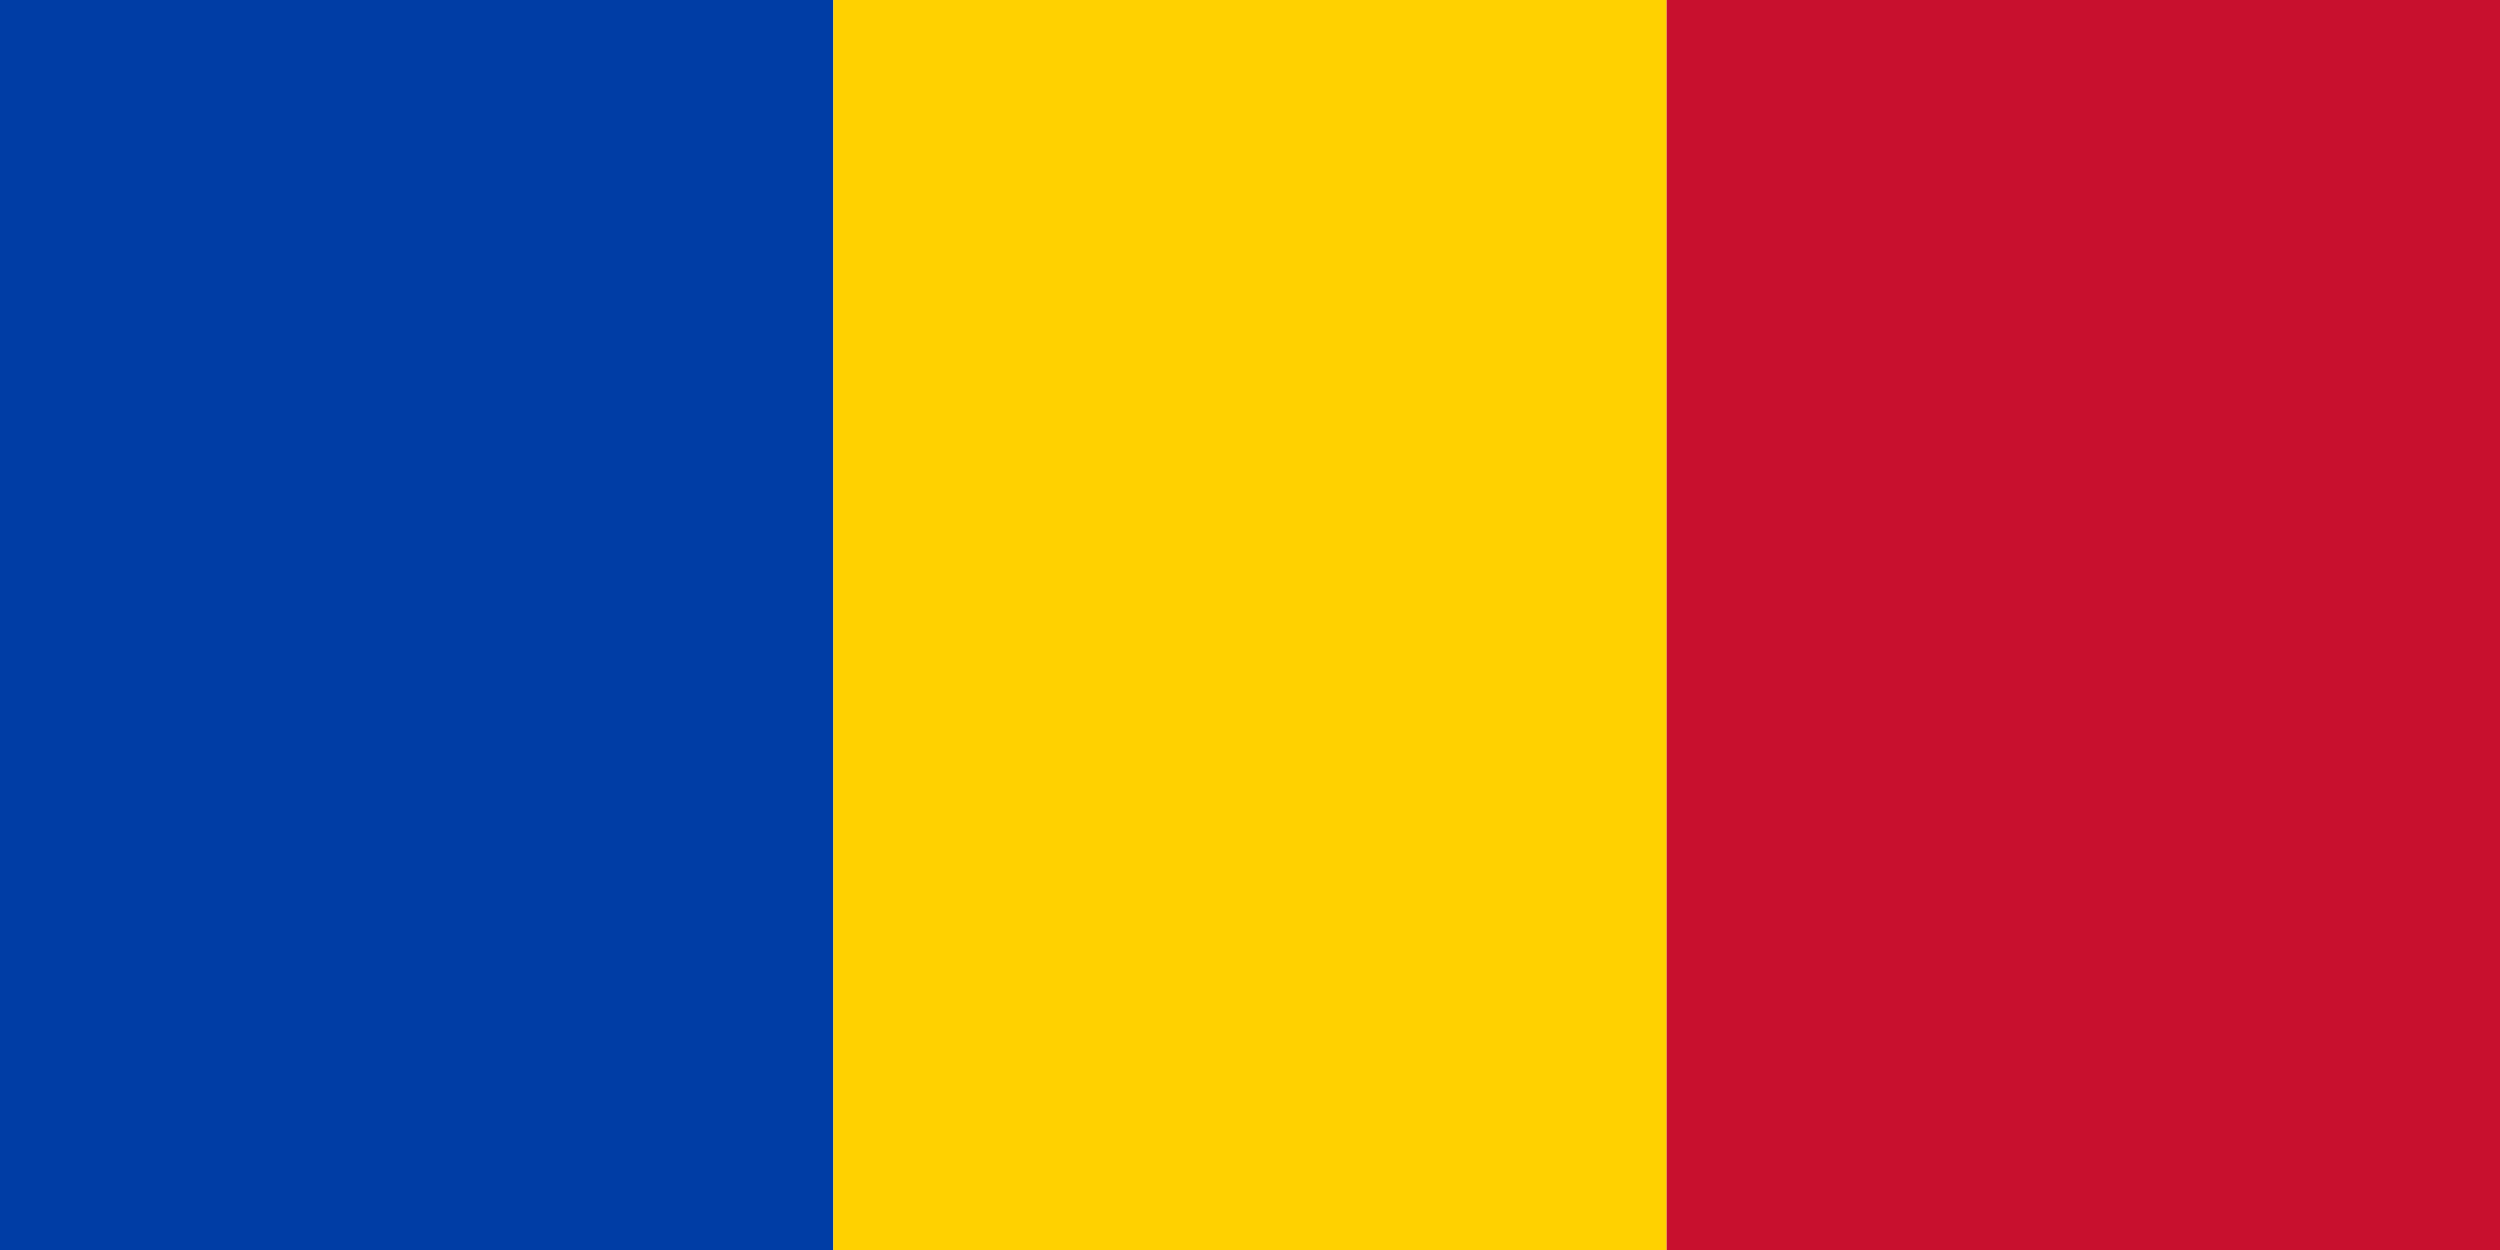
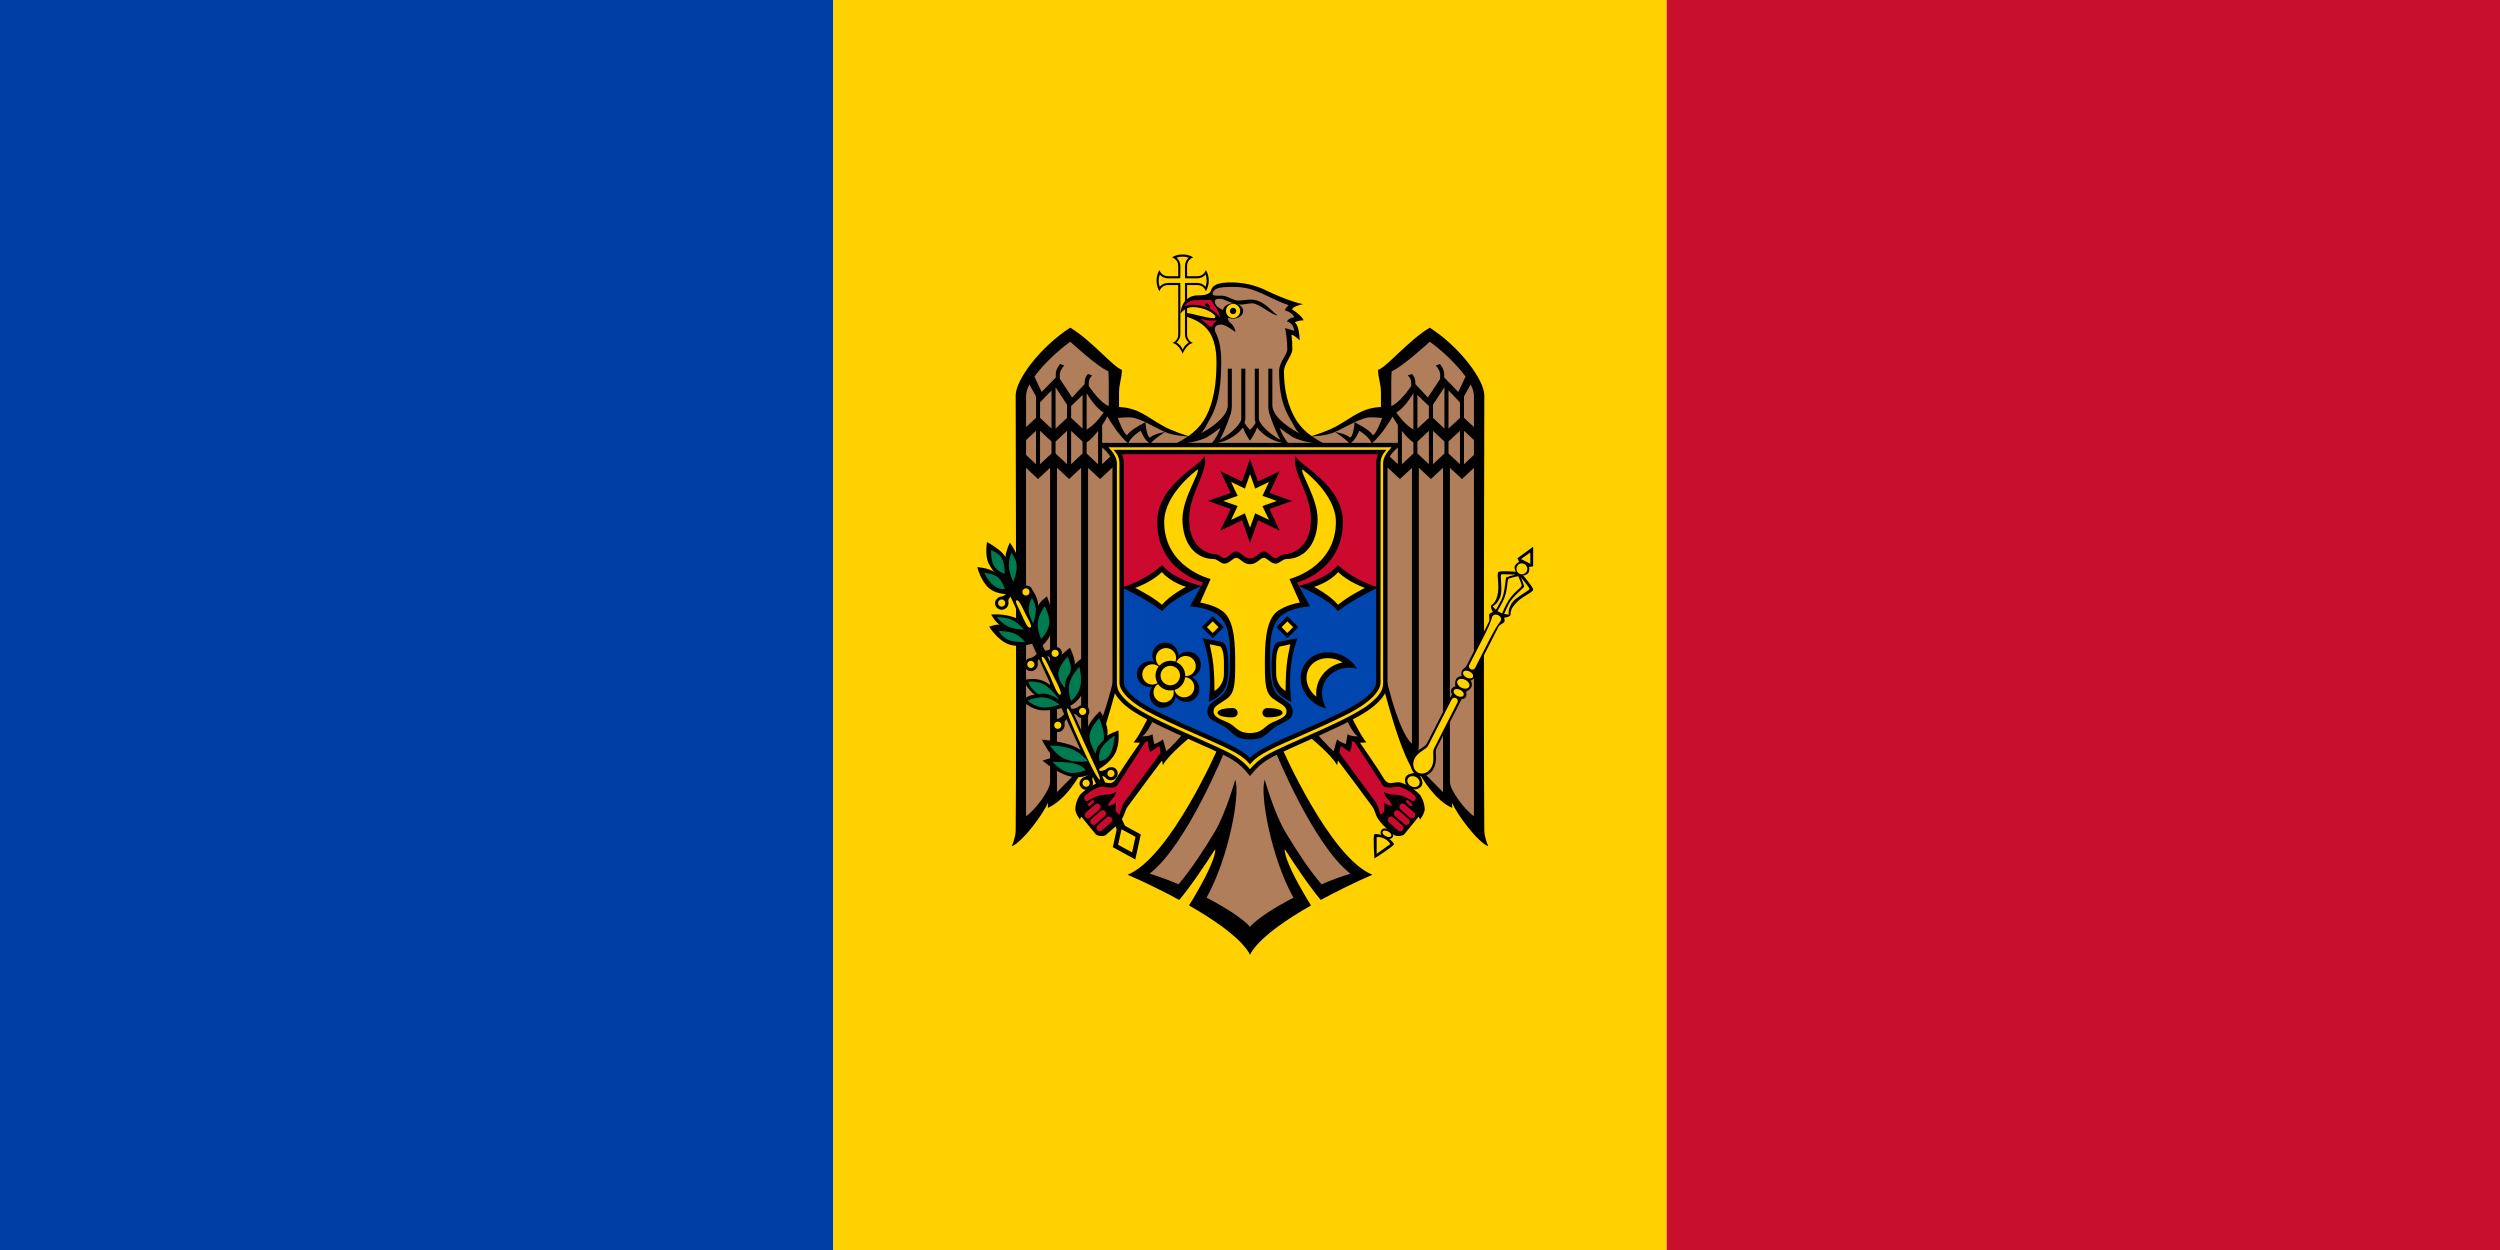
- <svg xmlns="http://www.w3.org/2000/svg" viewBox="0 0 3.0 1.5" width="300.0" height="150.0">
-   <rect x="0.0" y="0.0" width="1.0" height="1.5" stroke="none" fill="#003DA5" />
-   <rect x="1.0" y="0.0" width="1.0" height="1.5" stroke="none" fill="#FFD100" />
-   <rect x="2.0" y="0.0" width="1.0" height="1.5" stroke="none" fill="#C8102E" />
+ <svg xmlns="http://www.w3.org/2000/svg" xmlns:xlink="http://www.w3.org/1999/xlink" viewBox="0 0 1800 900" width="300px" height="150px">
+   <rect x="0" y="0" width="600" height="900" fill="#003DA5" />
+   <rect x="600" y="0" width="600" height="900" fill="#FFD100" />
+   <rect x="1200" y="0" width="600" height="900" fill="#C8102E" />
+   <g>
+     <g>
+       <path d="M851.49,183.24c-2.717-0.123-5.404,0.612-7.68,2.1    c2.695,0.796,4.534,3.283,4.506,6.092v7.423h-7.422    c-2.793,0.029-5.273-1.784-6.093-4.454c-2.799,4.737-2.799,10.621,0,15.358    c0.796-2.695,3.283-4.535,6.093-4.506h7.422v35.681    c0.022,2.687-1.664,5.093-4.198,5.989c3.541,0.482,6.588,5.234,7.423,7.833    c0.837-2.593,3.884-7.351,7.424-7.833c-2.558-0.873-4.271-3.286-4.251-5.989    v-35.683h7.424c2.794-0.029,5.274,1.784,6.093,4.456    c2.797-4.738,2.797-10.621,0-15.359c-0.796,2.694-3.284,4.533-6.093,4.504    h-7.424v-7.422c-0.03-2.794,1.784-5.274,4.455-6.093    c-2.277-1.487-4.963-2.221-7.679-2.098V183.24z" />
+       <path fill="#FFD200" d="M851.49,184.78c-1.496,0.006-2.981,0.248-4.402,0.716    c1.743,1.482,2.753,3.651,2.765,5.939v7.423    c-0.007,0.104-0.024,0.207-0.052,0.308v1.177h-1.178    c-0.1,0.027-0.203,0.045-0.307,0.052h-7.424    c-2.261-0.015-4.406-1.004-5.886-2.713c-0.495,1.416-0.754,2.903-0.768,4.403    c0.006,1.496,0.248,2.981,0.716,4.402c1.482-1.742,3.651-2.752,5.938-2.763    h8.959c-0.01,0.154-0.052,0.303-0.052,0.459v0.768    c0.028,0.1,0.045,0.203,0.052,0.307v35.681    c-0.074,2.172-1.082,4.206-2.765,5.58c1.105,0.689,2.091,1.554,2.918,2.561    c0.603,0.831,1.117,1.723,1.536,2.661c0.419-0.937,0.934-1.829,1.536-2.661    c0.816-0.983,1.784-1.83,2.867-2.509c-1.692-1.389-2.701-3.443-2.765-5.631    v-37.168h1.229c0.1-0.027,0.203-0.044,0.307-0.05h7.423    c2.261,0.015,4.405,1.004,5.886,2.712c0.495-1.416,0.755-2.903,0.769-4.402    c-0.007-1.496-0.249-2.981-0.717-4.402c-1.482,1.742-3.651,2.752-5.938,2.763    h-7.423c-0.104-0.007-0.207-0.024-0.307-0.052h-1.178v-1.177    c-0.028-0.101-0.045-0.204-0.052-0.308v-7.422    c0.016-2.261,1.004-4.406,2.713-5.887c-1.416-0.494-2.903-0.753-4.402-0.768" />
+       <path d="M944.409,313.987c-4.337-2.942-8.044-6.719-10.904-11.11    c-6.372-10.223-9.061-22.773-9.061-35.527c0-5.391,6.04-11.46,6.04-15.82    c0.04-3.525-0.165-7.048-0.614-10.544c2.143,0.292,5.887,4.095,5.887,4.095    s-0.129-10.938-3.585-12.849c0,0,1.398-1.438,6.451-1.587    c-1.42-3.596-8.446-7.986-8.446-7.986c0.452-0.704,1.09-1.271,1.842-1.638    c1.943-0.953,4.011-1.625,6.142-1.997c-2.336-0.506-4.643-1.139-6.91-1.895    c-6.54-2.186-12.935-4.784-19.146-7.78c-7.942-3.983-16.712-6.035-25.596-5.99    c-3.575,0.001-8.84,0.098-11.927,2.152c-2.825,1.875-2.595,4.314-3.584,5.17    c-2.33,2.016-6.321,1.945-8.243,1.945c-12.44,0-12.901,13.311-12.901,13.311    s3.181-4.813,8.805-4.813c9.351,0,16.433,5.094,16.433,7.013    c0,0.777-0.964,0.921-1.023,0.921c-6.108,0-15.326-3.516-20.223-3.686v2.406    c10.931,3.803,22.013,9.187,22.013,32.917c0,14.943-1.789,30.19-9.265,42.183    c-2.882,4.391-6.605,8.167-10.955,11.11l44.385,8L944.409,313.987z" />
+       <g id="HaskellSvgIcons-mdCoA-eagle">
+         <path d="M900.022,303.988l-44.383,10c-2.019-0.61-11.513-3.56-18.174-7.269     c-11.726-6.532-17.806-13.031-31.74-13.669v-10.598     c0-5.662,2.049-10.763,2.049-16.177c-5.874-1.575-22.178-21.51-37.218-30.358     c-22.13,14.334-39.265,37.865-39.265,48.686c0,0,0.665,232.51,0,313.51     c0,4.668-2.815,11.263-2.815,11.263c8.079-3.418,22.888-23.68,26.006-31.382     v3.687c12.201-5.564,21.135-20.184,25.136-27.747     c0.071,1.093,0.257,3.838,0.257,3.838c10.9-9.555,24.776-66.038,24.776-66.038     l23.124,22.725c0,0-8.363,16.976-11.621,20.016     c1.546,0.178,3.102,0.264,4.658,0.256c-1.522,2.188-13.147,18.925-16.791,25.238     c-3.41,5.906-5.816,3.277-11.058,3.277c-4.347,0-14.2,6.925-15.818,9.727     c-1.75,2.866-2.77,6.119-2.968,9.471c0,3.24,3.43,7.679,3.43,7.679     c0.126-0.785,0.482-1.516,1.023-2.099c0,0,9.013,11.228,10.341,12.695     c1.034,1.143,5.645,1.886,7.27,0.411c4.066-3.697,8.002-6.282,11.621-11.621     c1.863-2.751,2.005-5.904,4.146-8.858c7.162-9.88,21.415-28.799,24.675-33.121     c0.218,1.203,0.405,2.205,0.612,3.43c3.694-7.457,21.451-21.706,21.451-21.706     l18.578,8.55c0,0-34.687,79.735-65.476,91.995c0,0,13.395,5.691,29.845,14.232     c2.4,1.246,4.871,2.584,7.372,3.943c2.071-2.494,4.251-5.265,6.399-8.141     c9.836-13.16,19.455-28.412,19.455-28.412     c0.67,3.961-4.524,16.194-13.31,31.281c-1.728,2.964-3.53,6.064-5.529,9.213     c2.229,1.273,4.441,2.559,6.655,3.892c16.295,9.805,31.598,21.077,37.267,31.432     l4-10.009l-4-10.009V317.265l2-5L900.022,303.988z" />
+         <g fill="#B07E5B">
+           <path d="M900.002,667.221c-5.749-6.236-17.769-13.855-31.278-20.886      c16.334-29.316,24.428-75.655,20.63-84.88c0,0-6.705,24.033-14.898,37.729      c-7.586,12.684-16.925,26.95-25.954,37.526      c-6.785-2.932-13.724-5.495-20.785-7.68      c27.058-20.843,54.726-89.742,54.726-89.742l-28.612-13.26      c0,0-10.704,12.479-14.18,14.796c0,0-1.485-6.206-2.355-8.396      c0,0-4.101,3.102-6.346,3.176c0,0-0.671-4.212-1.178-6.964      c-2.825,1.883-7.525,1.485-7.525,1.485c4.127-1.954,9.01-13.925,9.01-13.925      l-27.322-36.343c0,0-9.597,46.116-20.528,55.596V336.873l8.652,8.036      l13.105-12.235v-9.317l-11.621,10.852v-28.105      c1.751-2.649,2.912-4.626,3.788-6.194c1.881,3.279,7.96,13.329,15.101,19.505      c1.175-4.778,8.908-9.318,8.908-9.318s2.771,7.508,7.012,9.368      c1.492-2.628,10.394-8.446,10.394-8.446s-7.616,1.157-10.7,4.045      c-2.649-0.593-3.328-11.058-3.328-11.058s-11.207,5.459-13.156,9.368      c-2.137-0.578-5.464-8.988-6.759-12.44c2.771-0.309,5.557-0.462,8.345-0.46      c3.196,0,7.285,1.514,11.569,3.532c4.707,2.216,9.631,5.022,14.028,7.014      c5.632,2.55,14.153,3.068,16.637,3.174c-2.982,2.071-6.113,3.919-9.367,5.529      c0,0,13.411-0.124,22.832-4.813c3.425-2.066,6.708-4.358,9.829-6.86      c-1.435,4.183-3.621,8.069-6.452,11.467c13.836-1.171,20.726-9.072,22.679-11.723      c1.244,3.385,2.968,6.575,5.119,9.47h5v340L900.002,667.221z" />
+           <path d="M798.047,267.298l0.255,6.348v18.687      c-5.019-1.727-11.326-9.973-14.384-14.334v-2.56      c0.067-1.975,0.958-3.831,2.457-5.119l-3.02-1.074      c-1.484,1.568-2.341,3.626-2.406,5.784v1.485l-9.009,9.676l-8.856-13.413      v-3.276c0-2.208,1.698-4.67,3.123-6.348l-2.97-1.075      c-1.499,1.942-3.072,4.559-3.072,7.013v2.661      c-2.083,2.156-10.187,10.496-10.187,10.496s-4.066-8.737-5.17-11.109      c6.205-8.595,16.266-18.219,25.749-25.124c0,0,20.564,18.881,27.49,21.282H798.047z" />
+           <path d="M745.927,285.421v15.411l-7.167,6.654v-22.883      c0.205-2.733,1.046-5.381,2.456-7.731L745.927,285.421z" />
+           <path d="M768.247,291.359v9.522l-8.241,7.731v-29.794L768.247,291.359z" />
+           <path d="M757.086,308.561l-8.243-7.679v-11.159l8.243-8.652V308.561z" />
+           <path d="M794.713,296.991c-1.914,2.705-6.927,9.321-12.337,12.236      v-26.16C783.617,285.131,789.31,294.341,794.713,296.991z" />
+           <path d="M779.456,284.397v24.163l-8.243-7.679v-8.549L779.456,284.397z" />
+           <path d="M745.926,310.147v24.113l-7.167-6.707v-10.7L745.926,310.147z" />
+           <path d="M757.08,317.878v8.651l-8.244,7.678v-24.009L757.08,317.878z" />
+           <path d="M768.238,310.2v24.01l-8.241-7.731v-8.549L768.238,310.2z" />
+           <path d="M779.451,317.93v8.549l-8.243,7.73v-24.009L779.451,317.93z" />
+           <path d="M790.61,334.26l-8.244-7.731v-8.036      c2.843-1.735,5.702-4.924,8.243-8.293L790.61,334.26z" />
+           <path d="M769.725,344.908l8.703-8.089v198.63      c0,0,0.607,9.856,1.024,16.279c-3.87,3.912-18.429,18.634-18.429,18.634V336.766      L769.725,344.908z" />
+           <path d="M756.053,562.94c0,6.385-11.659,21.273-17.303,24.675V336.875      l8.6,8.036l8.703-8.09V562.94z" />
+         </g>
+         <g fill="#CC092F">
+           <path d="M828.335,541.388l6.348-4.352c0,0,0.423,2.1,0.972,4.967      c-2.718,3.716-18.331,25.024-26.057,35.425      c-1.921,2.584-3.534,9.163-3.534,9.163S803.25,585.26,803.25,582.855      c0-2.362,0.308-5.171,0.308-5.171c-1.511,1.539-3.578,2.406-5.735,2.406      c0-2.903,5.614-6.052,5.836-10.186c-4.281,3.174-7.999,1.545-12.951,3.072      c-5.393,1.661-6.895,3.927-8.549,3.84c-0.974-0.053-1.856-1.733-1.484-2.765      c0.644-1.787,7.314-6.733,11.977-7.627c1.117-0.214,9.903,1.912,11.673-0.819      c7.292-11.252,19.13-29.518,20.272-31.278      c0.699-0.132,1.373-0.374,1.995-0.719c0,0-0.068,5.751,1.742,7.78      L828.335,541.388z" />
+           <path d="M787.52,576.452c0.351,0.383,0.327,0.977-0.053,1.33      l-2.866,2.508c-0.411,0.321-1.003,0.252-1.33-0.154      c-0.352-0.382-0.329-0.977,0.052-1.331l2.866-2.508      c0.183-0.16,0.425-0.234,0.666-0.204c0.258,0.034,0.495,0.162,0.666,0.359      L787.52,576.452z" />
+           <path d="M791.871,579.472c0.849,0.895,0.811,2.308-0.083,3.157      l-0.02,0.018l-6.962,6.091c-1.057,0.785-2.55,0.564-3.334-0.493      c-0.699-0.942-0.609-2.252,0.211-3.089l6.962-6.041      c0.347-0.293,0.776-0.472,1.229-0.513      C790.64,578.56,791.38,578.883,791.871,579.472z" />
+           <path d="M795.861,584.182c0.848,0.893,0.812,2.305-0.081,3.154      l-0.022,0.02l-7.012,6.092c-0.971,0.778-2.389,0.622-3.168-0.349l-0.007-0.009      c-0.857-0.921-0.81-2.36,0.104-3.224l6.961-6.041      c0.328-0.292,0.741-0.471,1.178-0.513c0.78-0.044,1.537,0.277,2.047,0.87      H795.861z" />
+           <path d="M798.264,587.919c0.759-0.064,1.501,0.241,1.997,0.819      c0.856,0.921,0.811,2.36-0.102,3.225l-6.963,6.042      c-1.059,0.768-2.541,0.532-3.309-0.528c-0.665-0.917-0.587-2.177,0.186-3.006      l7.014-6.091c0.331-0.278,0.745-0.44,1.177-0.461V587.919z" />
+         </g>
+       </g>
+       <use xlink:href="#HaskellSvgIcons-mdCoA-eagle" transform="matrix(-1,0,0,1,1800,0)" />
+       <path fill="#B07E5B" d="M889.734,206.637c11.458,0,19.517,5.224,30.359,10.033    c2.841,1.26,5.45,2.281,7.779,3.071c-1.264,0.967-2.267,2.235-2.918,3.687    c0,0,4.859,0.9,7.064,4.967c0,0-4.62,0.524-5.375,3.224    c2.588,0.195,5.159,3.457,5.171,6.605l-6.553-2.049    c1.008,5.058,1.54,10.2,1.587,15.358c0,4.086-5.886,8.894-5.886,15.819    c0,21.734,5.475,30.088,9.369,36.807c1.523,2.629,2.761,5.654,5.324,7.935    c-11.218-5.973-19.556-13.439-19.556-20.374v-26.262h-2.918v26.262    c0,5.029,1.228,7.372,1.228,7.372c1.761,5.564,5.321,14.152,7.526,17.61    c-10.321-5.578-15.564-12.563-15.564-15.153v-36.092h-2.918v36.603l0.563,2.508    c-1.251,1.88-2.877,4.106-3.993,4.863c-1.113-0.756-2.69-2.986-3.943-4.863    l0.564-2.508v-36.603h-2.918v36.092c0,2.589-5.243,9.575-15.563,15.153    c2.205-3.459,5.764-12.046,7.524-17.61c0,0,1.229-2.342,1.229-7.372v-26.262    h-2.918v26.262c0,6.927-8.307,14.405-19.505,20.374    c2.537-2.283,3.757-5.321,5.272-7.935c4.258-7.348,9.522-16.683,9.522-43.258    c0-9.974-1.475-16.755-4.044-21.501c-0.781-1.566-1.833-5.734,4.146-5.734    c3.097,0,10.188,5.478,10.188,5.478c-0.283-2.729-1.694-5.216-3.891-6.86    c-0.907-0.714-1.48-1.77-1.586-2.919c0.411-1.539,1.401-2.859,2.763-3.686    c0.833-0.378-12.183-2.646-12.183-8.549c0-1.229,0.773-2.048,3.479-2.048    c3.545,0,9.312,4.249,14.438,4.249c3.789,0,5.283-0.922,9.163-0.922    c4.742,0,14.635,8.979,18.019,8.651c-3.783-2.375-9.894-11.365-19.145-11.365    c-3.211,0-6.117,0.717-9.114,0.717c-3.841,0-7.623-3.533-11.774-3.533    c-2.782,0-5.889,0.155-6.349-0.564c-0.805-1.255-0.08-1.983,0.666-3.02    c1.409-1.957,5.366-2.525,9.267-2.661c1.17-0.041,2.338-0.061,3.432-0.051    c1.091,0.012,2.099,0.053,2.971,0.053L889.734,206.637z" />
+       <path fill="#CC092F" d="M852.53,220.69c1.822-2.942,5.075-4.688,8.534-4.581    c2.556,0,10.992-0.177,10.992-0.177c1.124,2.921,6.249,7.802,6.249,12.878    c0,0-5.202-9.377-19.723-9.377c-2.086-0.032-4.153,0.397-6.054,1.256    L852.53,220.69z" />
+       <path fill="#CC092F" d="M876.14,230.6c0,0-3.093,3.258-3.765,4.997    c-3.061-1.16-8.399-6.661-8.399-6.661s4.525,2.642,12.163,1.664H876.14z" />
+       <path d="M871.24,221.97c0,0-3.568-1.144-3.568-2.342    c0-1.526,1.733-1.526,2.769-0.337c0.493,0.809,0.768,1.733,0.798,2.68    L871.24,221.97z" />
+       <ellipse cx="887.8" cy="223.9" rx="  7.3" ry="  5.5" />
+       <circle fill="#FFD200" cx="887.8" cy="223.9" r="  5.1" />
+       <circle cx="887.8" cy="223.9" r="  2.3" />
+     </g>
+     <g>
+       <polygon points="805.152,591.952 821.354,600.791 817.423,618.819 801.222,609.98" />
+       <path d="M729.677,418.73l-5.836,2.663l65.936,144.42h7.014L729.677,418.73z      M807.439,589.05l-4.76,4.915l2.969,6.553l5.784-2.662L807.439,589.05z" />
+       <path d="M750.167,532.6c0,0,5.554,11.472,9.775,13.045     c-2.183-0.595-9.271,2.006-9.271,2.006s12.499,11.165,23.1,11.898     c8.99,0.619,13.355-3.868,13.355-3.868l-1.801-9.524     c-3.899-4.359-8.811-7.693-14.302-9.707c-8.894-3.098-20.857-3.848-20.857-3.848     L750.167,532.6z" />
+       <path d="M792.037,512.05c0,0-7.669,6.565-9.768,14.169     c-2.1,7.605,1.368,16.247,1.368,16.247l6.444,12.021     c0,0,8.931-4.753,12.73-11.86c3.799-7.108,2.406-16.698,2.406-16.698     s-7.075,2.634-7.975,3.8c1.493-7.884-5.206-17.679-5.206-17.679H792.037z" />
+       <path d="M767.387,508.98c0,0-8.722,2.948-17.192,2.438     c-8.068-0.487-14.777-7.262-14.777-7.262s6.688-4.526,9.989-3.923     c-3.631-1.327-8.896-10.423-8.896-10.423s7.482-2.261,14.116,0.24     c6.634,2.503,12.419,9.77,12.419,9.77l4.342,9.16L767.387,508.98z" />
+       <path d="M770.387,466.38c0,0,4.362,9.032,3.328,12.171     c1.353-2.09,6.474-5.345,6.474-5.345s3.096,14.624,0.135,23.656     c-2.96,9.031-11.974,12.47-11.974,12.47l-9.943-19.337     c0,0-1.48-7.164,1.62-12.837c3.101-5.673,10.36-10.779,10.36-10.779V466.38z" />
+       <path d="M713.637,442.47c0,0,9.427-0.99,18.051,2.583     c7.21,2.993,9.42,8.433,9.42,8.433l3.551,9.52c0,0-10.261,3.848-18.368,0.906     c-8.108-2.945-14.065-12.68-14.065-12.68s5.666-2.149,7.823-1.343     c-3.142-1.39-6.41-7.419-6.41-7.419v0.001L713.637,442.47z" />
+       <path d="M743.287,424.8c0,0,4.137,5.313,4.261,11.424     c1.103-3.249,6.268-6.84,6.268-6.84s5.312,12.855,4.146,21.982     c-1.166,9.128-8.809,14.527-8.809,14.527l-9.531-18.092     c0,0-3.106-7.415-2.191-13.167c0.916-5.75,5.856-9.836,5.856-9.836V424.8z" />
+       <path d="M710.637,390.2c0,0-1.709,9.854,1.199,15.53     c2.598,5.065,4.252,6.176,4.252,6.176c-4.954-3.269-12.444-3.551-12.444-3.551     s2.666,10.721,9.037,15.612s16.195,3.748,16.195,3.748s6.46-8.6,6.01-17.865     c-0.449-9.265-7.808-19.197-7.808-19.197s-2.902,6.02-3.158,10.514     c-1.878-4.633-13.285-10.966-13.285-10.966L710.637,390.2z" />
+       <path d="M787.637,555.27l0.265,3.537c5.875,0.055,6.75-0.53,8.256,1.322     c1.453,1.632,3.8,2.125,5.787,1.215c2.407-1.114,3.468-3.958,2.38-6.376     c-1.095-2.399-3.326-2.92-5.475-2.496c-1.319,0.26-2.187,1.313-3.306,1.891     c-2.128,1.102-7.909,0.908-7.909,0.908L787.637,555.27z" />
+       <path d="M787.127,552.57l2.859,2.095c-3.067,5.014-4.024,5.446-3.251,7.705     c0.614,2.097-0.211,4.349-2.035,5.553c-2.22,1.451-5.193,0.845-6.669-1.358     c-1.454-2.2-0.715-4.366,0.783-5.965c0.92-0.982,2.27-1.16,3.353-1.803     c2.062-1.223,4.959-6.228,4.959-6.228L787.127,552.57z" />
+       <path d="M767.227,510.57l0.264,3.537c5.876,0.054,6.75-0.53,8.256,1.321     c1.453,1.631,3.8,2.124,5.787,1.215c2.408-1.113,3.469-3.957,2.379-6.375     c-1.095-2.4-3.325-2.92-5.474-2.496c-1.32,0.261-2.187,1.313-3.305,1.891     c-2.129,1.101-7.909,0.908-7.909,0.908L767.227,510.57z" />
+       <path d="M768.417,511.82l2.5,2.517c-3.809,4.474-4.824,4.753-4.411,7.104     c0.282,2.168-0.884,4.265-2.874,5.17c-2.418,1.088-5.262,0.027-6.376-2.379     c-1.095-2.399-0.028-4.425,1.701-5.771c1.061-0.825,2.425-0.793,3.593-1.258     c2.227-0.887,5.867-5.382,5.867-5.382V511.82z" />
+       <path d="M747.447,468.72l0.265,3.537c5.876,0.054,6.75-0.53,8.257,1.323     c1.455,1.63,3.801,2.122,5.788,1.213c2.406-1.115,3.467-3.959,2.379-6.377     c-1.097-2.399-3.326-2.919-5.476-2.495c-1.32,0.261-2.187,1.313-3.306,1.891     c-2.128,1.102-7.908,0.907-7.908,0.907L747.447,468.72z" />
+       <path d="M749.077,467.98l2.499,2.516c-3.809,4.475-4.822,4.754-4.411,7.105     c0.281,2.167-0.884,4.264-2.873,5.169c-2.418,1.087-5.261,0.027-6.376-2.379     c-1.094-2.4-0.027-4.426,1.701-5.771c1.061-0.827,2.424-0.793,3.594-1.26     c2.227-0.887,5.866-5.38,5.866-5.38H749.077z" />
+       <path d="M726.377,424.54l0.264,3.536c5.876,0.055,6.751-0.53,8.256,1.321     c1.454,1.631,3.801,2.125,5.788,1.217c2.407-1.115,3.468-3.958,2.38-6.377     c-1.095-2.4-3.326-2.921-5.476-2.496c-1.318,0.261-2.186,1.314-3.305,1.891     c-2.128,1.101-7.909,0.908-7.909,0.908H726.377z" />
+       <path d="M728.007,423.8l2.498,2.517c-3.808,4.475-4.823,4.753-4.41,7.105     c0.281,2.167-0.884,4.264-2.873,5.169c-2.418,1.089-5.261,0.028-6.375-2.379     c-1.096-2.399-0.028-4.427,1.699-5.771c1.062-0.825,2.425-0.793,3.594-1.26     c2.226-0.886,5.866-5.38,5.866-5.38L728.007,423.8z" />
+       <g fill="#FFD200">
+         <polygon points="807.486,597.062 817.535,602.544 815.097,613.727      805.048,608.245" />
+         <path d="M763.497,500.09c-2.106,0.874-5.23-8.295-7.524-13.318     c-2.353-5.155-7.131-13.1-5.774-13.72c1.489-0.68,3.451,3.492,5.859,8.767     c2.408,5.273,9.412,17.449,7.439,18.269L763.497,500.09z" />
+         <path d="M741.867,451.8c-2.105,0.877-4.41-5.127-6.703-10.151     c-2.353-5.154-4.645-8.795-3.288-9.415c1.49-0.68,3.69,3.837,5.616,8.055     c1.866,4.088,6.348,10.69,4.374,11.512L741.867,451.8z" />
+         <path d="M791.907,561.29c-1.653,0.442-8.869-14.662-14.703-27.442     c-5.833-12.779-10.177-23.119-8.82-23.736     c1.49-0.681,6.213,11.391,12.049,24.172     c5.835,12.781,12.713,26.673,11.475,27.006H791.907z" />
+         <circle r="2.6" cx="799.9" cy="556.9" />
+         <circle r="2.6" cx="782.0" cy="563.9" />
+         <circle r="2.6" cx="779.5" cy="512.2" />
+         <circle r="2.6" cx="761.6" cy="522.2" />
+         <circle r="2.6" cx="759.7" cy="470.4" />
+         <circle r="2.6" cx="742.2" cy="478.4" />
+         <circle r="2.6" cx="738.7" cy="426.2" />
+         <circle r="2.6" cx="721.2" cy="434.2" />
+       </g>
+       <g fill="#007A50">
+         <path d="M713.537,396.19c0,0-0.255,7.201,2.127,11.285     c2.383,4.086,7.704,5.715,7.704,5.715s0.254-7.199-2.128-11.283     C718.857,397.821,713.537,396.19,713.537,396.19z" />
+         <path d="M708.557,412.48c0,0,6.255,0.368,9.868,3.136     c3.61,2.768,5.009,8.535,5.009,8.535c-2.78,0.146-5.523-0.684-7.756-2.347     C712.067,419.035,708.557,412.48,708.557,412.48z" />
+         <path d="M728.187,397.94c-1.277,3.146-1.903,6.518-1.84,9.912     c0.239,5.143,3.24,10.937,3.24,10.937s2.713-6.174,2.474-11.318     c-0.238-5.143-3.147-8.075-3.874-9.531H728.187z" />
+         <path d="M717.657,444.3c2.088,2.749,4.749,5.01,7.799,6.626     c4.728,2.337,11.773,2.424,11.773,2.424c-2.265-2.823-5.067-5.168-8.245-6.9     c-4.728-2.337-11.327-2.152-11.327-2.152V444.3z" />
+         <path d="M719.177,454.26c0,0,2.257,4.421,6.384,6.316     c4.129,1.896,12.574,1.74,12.574,1.74c-2.018-2.491-4.526-4.542-7.368-6.027     c-4.128-1.897-11.591-2.029-11.591-2.029H719.177z" />
+         <path d="M742.947,430.68c-1.504,2.639-2.28,5.629-2.251,8.666     c0.245,4.545,3.227,9.511,3.227,9.511s2.097-5.693,1.852-10.237     c-0.209-2.853-1.187-5.597-2.829-7.94H742.947z" />
+         <path d="M752.137,436.51c0,0-4.269,5.73-4.882,11.621     c-0.613,5.89,2.428,11.942,2.428,11.942s5.157-5.178,5.77-11.068     c0.613-5.892-3.316-12.493-3.316-12.493V436.51z" />
+         <path d="M740.367,490.91c0.47,1.593,1.251,3.077,2.297,4.367     c1.457,1.698,3.077,3.249,4.836,4.632c2.161-0.579,4.429-0.632,6.615-0.155     c3.665,0.795,8.54,4.06,8.54,4.06s-5.247-7.831-10.695-10.876     c-3.568-1.837-7.611-2.545-11.591-2.029L740.367,490.91z" />
+         <path d="M739.827,504.37c0,0,6.793-2.902,12.387-2.153     c5.595,0.749,10.639,5.171,10.639,5.171s-7.561,2.616-13.155,1.868     c-3.686-0.663-7.109-2.357-9.872-4.886H739.827z" />
+         <path d="M768.537,472.79c0,0-6.007,6.364-6.511,11.887     c-0.503,5.522,4.871,10.669,4.871,10.669c-0.142-1.982,0.082-3.973,0.661-5.874     c0.766-1.719,1.737-3.338,2.893-4.822c0.476-1.663,0.65-3.398,0.514-5.123     c-0.46-2.357-1.278-4.629-2.428-6.737V472.79z" />
+         <path d="M777.157,480.16c0,0-5.662,5.729-7.158,11.864     c-1.497,6.135,1.17,12.676,1.17,12.676s5.149-4.062,6.646-10.196     c1.497-6.135-0.659-14.344-0.659-14.344H777.157z" />
+         <path d="M791.337,517.14c1.478,3.131,2.558,6.434,3.215,9.833     C795.204,531.45,794.6,533,794.6,533s-2.652,2.607-3.841,4.14     c-1.528,1.97-1.752,5.576-1.752,5.576s-5.325-7.916-4.504-13.703     c0.82-5.786,6.834-11.874,6.834-11.874L791.337,517.14z" />
+         <path d="M802.557,529.53c0,0-6.818,4.503-9.523,9.123     c-1.61,2.836-2.076,6.18-1.304,9.349c3.156-0.449,5.939-2.305,7.566-5.046     c2.706-4.618,3.26-13.427,3.26-13.427L802.557,529.53z" />
+         <path d="M757.757,548.55c0,0,9.826-0.268,15.832,1.209     c6.006,1.475,8.192,4.695,8.192,4.695s-6.753,3.162-12.759,1.686     c-6.006-1.475-11.266-7.591-11.266-7.591L757.757,548.55z" />
+         <path d="M756.097,536.89c0,0,4.433,6.873,10.164,9.367     c7.898,3.435,17.043,1.77,17.043,1.77s-4.968-6.089-11.804-8.777     c-6.838-2.687-15.403-2.359-15.403-2.359L756.097,536.89z" />
+       </g>
+     </g>
+     <g>
+       <path d="M1092.517,401.944l1.281,2.712c-1.273,0.478-2.341,1.382-3.022,2.559    c-0.94,1.847,0.615,4.455,0.615,4.455s-10.804-0.943-12.491,0.154    c-1.528,0.99,0.647,8.474-0.359,14.795c-1.402,8.81-4.875,8.07-5.017,9.777    c-0.138,1.659,1.331,4.249,1.331,4.249s-2.026,0.638-2.458,1.485    c-0.695,1.362,0.484,3.875-0.358,5.528c-4.7,9.223-11.64,22.836-16.228,31.843    c-0.641,1.257-2.363,1.737-3.226,3.43c-0.454,1.232-0.508,2.575-0.153,3.839    c0,0-3.041,0.182-4.096,2.253c-0.664,1.639-0.825,3.439-0.461,5.17    c-1.229,0.219-2.288,0.994-2.868,2.099c-1.009,1.981,0.7,3.02,0.259,3.891    c-6.169,12.102-13.434,26.368-17.867,35.068    c-1.631,3.199-7.338,3.84-10.65,10.341c-1.895,3.578-1.342,7.96,1.382,10.955    c0,0-4.772,0.432-6.04,2.919c-1.292,2.535-0.27,6.384,3.174,8.139    c3.444,1.754,7.207,0.334,8.5-2.201c1.267-2.487-1.281-6.604-1.281-6.604    c4.032,0.407,7.892-1.737,9.675-5.376c3.313-6.501,0.52-11.441,2.15-14.641    c4.434-8.7,11.7-22.965,17.867-35.068c0.445-0.871,2.267-0.117,3.276-2.098    c0.554-1.112,0.554-2.42,0-3.532c1.625-0.728,2.997-1.922,3.943-3.431    c1.056-2.071-0.563-4.658-0.563-4.658c1.233-0.441,2.291-1.266,3.02-2.354    c0.862-1.693,0.228-3.35,0.869-4.609c4.59-9.006,11.531-22.62,16.229-31.841    c0.843-1.655,3.555-2.221,4.249-3.585c0.432-0.846-0.255-2.866-0.255-2.866    s2.988-0.296,4.248-1.383c1.298-1.118-1.337-3.516,4.967-9.829    c4.522-4.528,11.817-7.192,11.722-9.01c-0.105-2.01-7.218-10.187-7.218-10.187    s3.001-0.253,3.942-2.098c0.553-1.258,0.662-2.666,0.308-3.994l2.968-0.512    l0-14.078L1092.517,401.944z M994.381,598.018c-0.49,0.983-0.49,2.138,0,3.121    c0,0-3.583-1.12-4.812-0.512c-1.158,0.573,0,17.458,0,17.458    s14.295-9.018,14.077-10.29c-0.23-1.352-3.225-3.635-3.225-3.635    c1.073-0.165,2.004-0.83,2.509-1.791c0.47-0.925,0.533-3.568-2.714-5.223    c-0.968-0.538-2.07-0.786-3.174-0.716c-1.091,0.07-2.081,0.661-2.661,1.588    V598.018z" />
+       <g fill="#FFD200">
+         <path d="M1095.117,402.51l6.757,3.431l-0.101-8.141L1095.117,402.51z" />
+         <path d="M1092.507,407.425c-1.191,1.799-0.699,4.222,1.1,5.413     c1.798,1.191,4.222,0.699,5.413-1.1c1.191-1.799,0.699-4.222-1.1-5.413     c-0.128-0.084-0.26-0.161-0.396-0.23c-0.678-0.351-1.439-0.511-2.202-0.461     c-1.19,0.055-2.262,0.737-2.816,1.792L1092.507,407.425z" />
+         <path d="M1080.887,413.62c-0.711,0.46,0.256,6.545,0.051,11.722     c-0.194,4.882-1.756,6.257-2.611,7.935c-0.789,1.549-3.634,3.379-3.634,3.379     l2.354,2.355c0,0,1.532-2.386,3.942-7.118c2.843-5.579,2.751-15.688,3.585-16.227     c2.182-0.768,4.403-1.417,6.655-1.946c-0.001,0-5.442-0.294-8.447-0.254     C1082.146,413.426,1081.508,413.478,1080.887,413.62z" />
+         <path d="M1081.507,441.725c1.041-2.587,2.22-5.116,3.533-7.577     c3.311-6.499,10.379-11.213,10.544-12.389c0.172-1.212-2.457-6.91-2.457-6.91     s-6.235,1.195-7.118,2.048c-0.852,0.823-0.476,9.267-3.788,15.767     c-1.23,2.53-2.597,4.991-4.094,7.372L1081.507,441.725z" />
+         <path d="M1097.427,422.22c0.052,0.989-8.163,6.861-11.007,12.439     c-2.41,4.731-3.43,7.373-3.43,7.373l3.277,0.512     c0,0-0.226-3.367,0.563-4.915c0.854-1.677,1.079-3.731,4.915-6.757     c4.068-3.209,9.567-6.014,9.522-6.861c-0.041-0.782-6.144-8.344-6.144-8.344     c0.882,2.143,1.651,4.33,2.303,6.553H1097.427z" />
+         <path d="M1073.367,458.72c4.936-9.688,6.444-10.348,7.065-11.569     c0.669-1.312,0.509-3.078-1.689-4.199c-0.655-0.363-1.403-0.523-2.15-0.459     c-0.958,0.114-1.79,0.713-2.202,1.586c-0.622,1.222-0.285,2.855-5.223,12.544     l-11.212,21.961c-0.645,1.115-0.264,2.541,0.851,3.185c0,0,0,0,0,0l0,0     c0.056,0.033,0.114,0.063,0.173,0.091c1.079,0.604,2.443,0.219,3.047-0.86     c0.048-0.086,0.091-0.176,0.127-0.267L1073.367,458.72z" />
+         <path d="M1053.557,483.908c-0.611,1.201,0.436,2.964,2.355,3.943     c1.919,0.976,3.996,0.791,4.607-0.41c0.611-1.2-0.486-2.964-2.406-3.943     c-0.847-0.456-1.804-0.668-2.765-0.613     C1054.614,482.89,1053.935,483.278,1053.557,483.908z" />
+         <path d="M1049.407,490.153c-0.792,1.553,0.443,3.783,2.765,4.968     c2.322,1.183,4.84,0.886,5.631-0.667c0.792-1.554-0.444-3.782-2.765-4.967     c-0.793-0.417-1.665-0.661-2.559-0.716c-1.206-0.178-2.405,0.362-3.072,1.382     V490.153z" />
+         <path d="M1046.797,497.117c-0.611,1.199,0.437,2.963,2.355,3.941     c1.919,0.978,3.995,0.791,4.608-0.409c0.611-1.2-0.437-2.964-2.355-3.942     c-0.865-0.457-1.839-0.67-2.816-0.615c-0.735,0.006-1.415,0.394-1.792,1.025     V497.117z" />
+         <path d="M1045.107,503.772c0,0-12.448,24.5-16.84,33.121     c-1.404,2.754-7.312,4.47-9.625,9.011c-2.33,4.568-0.686,8.844,2.354,10.392     c3.039,1.549,7.502,0.423,9.83-4.146c2.313-4.54,0.235-10.353,1.637-13.106     c4.393-8.624,16.843-33.122,16.843-33.122c0.663-1.083,0.322-2.498-0.76-3.161     c-0.069-0.042-0.14-0.081-0.213-0.115c-0.439-0.233-0.94-0.323-1.433-0.255     C1046.121,502.55,1045.46,503.06,1045.107,503.772z" />
+         <path d="M1013.617,560.646c-0.933,1.83,0.134,4.269,2.405,5.426     c2.272,1.158,4.904,0.601,5.837-1.228c0.933-1.83-0.186-4.27-2.457-5.427     c-0.788-0.417-1.669-0.628-2.56-0.614c-1.332-0.025-2.57,0.682-3.225,1.843     H1013.617z" />
+         <path d="M997.034,598.069c-0.603-0.054-1.189,0.22-1.535,0.717     c-0.477,0.935,0.508,2.413,2.201,3.276c1.693,0.862,3.464,0.782,3.942-0.154     c0.477-0.937-0.51-2.414-2.201-3.276c-0.742-0.387-1.57-0.581-2.407-0.564     L997.034,598.069z" />
+         <path d="M991.198,602.675v12.082l9.83-7.065     c-2.137-3.318-5.89-5.234-9.83-5.018V602.675z" />
+       </g>
+     </g>
+     <g>
+       <path fill="#FFD200" d="M997.42,333.597c0-6.626,8.703-13.157,8.703-13.157H793.877    c0,0,8.703,6.53,8.703,13.157v157.986c-0.076,3.471,1.106,6.853,3.328,9.521    c2.041,2.853,6.39,6.795,10.903,9.727c13.94,9.053,37.246,18.599,54.88,26.621    c14.694,6.684,20.671,9.381,28.309,18.839    c7.639-9.458,13.667-12.154,28.361-18.839    c17.631-8.021,40.938-17.568,54.879-26.621    c4.515-2.932,8.864-6.873,10.904-9.727c2.206-2.674,3.369-6.056,3.276-9.521    L997.42,333.597z" />
+       <path fill="#CC092F" d="M807.597,422.981v-89.385    c0.048-2.918-0.85-5.774-2.56-8.139h189.928    c-1.71,2.366-2.608,5.221-2.56,8.139l0.054,89.385l-92.43,28L807.597,422.981z" />
+       <path fill="#0046AE" d="M992.458,422.981l-57.234-1.075h-70.393l-57.234,1.075v68.601    c0,3.448,3.578,11.525,24.215,21.807c34.111,16.998,60.33,24.934,68.189,34.607    c7.858-9.673,34.077-17.61,68.189-34.607    c20.636-10.282,24.214-18.359,24.214-21.807L992.458,422.981z" />
+       <path d="M1001.974,322.017H798.026c2.705,2.723,6.138,7.067,6.138,11.569    v137.201h-0.006v20.786h0.006c-0.031,1.628,0.231,3.248,0.773,4.783    c0.525,1.361,1.256,2.633,2.168,3.772l0.037,0.049    c1.988,2.534,4.298,4.798,6.871,6.736c0.581,0.456,1.176,0.903,1.776,1.333    c0.582,0.418,1.192,0.834,1.818,1.241l0.014,0.01    c10.853,7.046,27.574,14.455,42.766,21.184    c4.236,1.876,8.367,3.706,11.896,5.312l0.006,0.006v-0.001l0.338,0.153h0.005    c13.905,6.325,20.106,9.148,27.367,17.651    c7.281-8.535,13.462-11.347,27.495-17.73l-0.001-0.002l0.16-0.073    c3.537-1.609,7.66-3.435,11.896-5.311c15.192-6.729,31.915-14.138,42.771-21.186    l0.009-0.006c3.045-1.981,5.865-4.289,8.408-6.883    c0.414-0.431,0.803-0.86,1.156-1.275c0.331-0.39,0.637-0.779,0.908-1.158    l0.024-0.024l0.005-0.007l0.013-0.019c0.918-1.144,1.66-2.42,2.2-3.785    c0.554-1.528,0.823-3.145,0.793-4.77h0.006v-20.786h-0.006V333.586    c0-4.502,3.434-8.845,6.138-11.569L1001.974,322.017z M999.011,333.586v137.201    h-0.006v20.786h0.006c0.029,2.007-0.311,4.002-1.004,5.886    c-0.644,1.644-1.531,3.183-2.631,4.565l0.004,0.003    c-0.3,0.419-0.66,0.875-1.068,1.356c-0.387,0.455-0.822,0.934-1.292,1.425    c-2.712,2.767-5.719,5.229-8.966,7.342l-0.009,0.006    c-11.093,7.201-27.925,14.659-43.217,21.432    c-4.002,1.772-7.899,3.498-11.86,5.3l-0.16,0.073h-0.005    c-14.335,6.521-20.198,9.187-27.568,18.314L900,558.804l-1.234-1.527    c-7.338-9.085-13.235-11.768-27.448-18.234l0.001-0.002l-0.333-0.151    l-0.012-0.006l-0.005-0.002l-0.001,0.003c-3.97-1.806-7.858-3.528-11.86-5.301    c-15.292-6.774-32.125-14.231-43.215-21.432l-0.037-0.025l-0.012-0.008    l0.001-0.001c-0.625-0.406-1.265-0.842-1.906-1.303    c-0.638-0.458-1.266-0.93-1.875-1.407c-2.813-2.126-5.335-4.612-7.503-7.393    h0.001c-1.097-1.38-1.975-2.92-2.604-4.567    c-0.673-1.884-1.002-3.873-0.971-5.874h0.006v-20.786h-0.006V333.586    c0-5.841-8.042-11.874-8.064-11.891v-2.853h214.15v2.853    c-0.022,0.017-8.064,6.05-8.064,11.891L999.011,333.586z M994.207,323.865    l0.005-0.006h0.754l3.287-0.001l-2.054,2.576    c-1.492,2.082-2.266,4.593-2.206,7.153v137.201h-0.006v20.786h0.006    c0,2.811-1.968,8.239-11.232,15.004l0.002,0.003    c-1.732,1.265-3.732,2.589-6.034,3.963c-2.317,1.382-4.909,2.802-7.799,4.243    l-0.003-0.005l-0.03,0.015v0.006c-12.378,6.168-23.809,11.182-33.679,15.51    c-16.95,7.433-29.228,12.818-33.987,18.669l-0.024,0.031l-0.005,0.006    l-1.236,1.44l-1.195-1.472c-4.757-5.855-17.038-11.242-33.997-18.678    c-9.862-4.325-21.284-9.335-33.651-15.496v-0.006l-0.021-0.011l-0.003,0.005    c-8.775-4.371-14.547-8.381-18.297-11.825c-0.74-0.683-1.406-1.343-1.997-1.978    c-3.809-4.093-4.794-7.4-4.795-9.421h-0.006V491.574h0.006v-20.786h-0.006V333.586    c0.06-2.561-0.714-5.071-2.206-7.153l-2.054-2.568h6.82v-0.006h182.867v0.006    h2.773L994.207,323.865z M991.434,327.028v0.006H808.566v-0.006h-0.79    c0.929,2.062,1.408,4.297,1.405,6.558v137.201h-0.006v20.786h0.006v0.005h-0.006    c0.001,1.427,0.813,3.888,3.953,7.262c0.54,0.58,1.147,1.184,1.823,1.805    c3.548,3.26,9.075,7.086,17.566,11.315v0.006l0.021,0.011l0.003-0.005    c12.44,6.198,23.742,11.155,33.502,15.434    c16.135,7.075,28.134,12.338,33.958,18.221    c5.825-5.883,17.825-11.144,33.955-18.218c9.767-4.283,21.079-9.245,33.529-15.449    l0.003,0.005l0.03-0.015v-0.006c2.88-1.435,5.397-2.811,7.588-4.118    c2.207-1.317,4.127-2.588,5.787-3.801h0.005    c8.184-5.974,9.922-10.302,9.922-12.453h0.006v-20.786h-0.006V333.586    c-0.003-2.261,0.476-4.497,1.405-6.558h-0.789L991.434,327.028z" />
+       <g>
+         <path d="M933.84,419.401c0,0,33.019-8.326,33.019-43.617     c0-27.563-33.103-41.237-34.044-47.814c-3.235,11.381,11.058,27.1,11.058,45.715     c0,24.086-17.764,25.239-17.764,25.239c-4.157,0-5.841,2.968-7.475,2.968     c-3.497-0.365-5.143-4.813-8.601-4.813c-3.247,0-5.74,5.017-10.033,5.017     c-4.292,0-6.735-5.017-9.983-5.017c-3.456,0-5.103,4.448-8.6,4.813     c-1.634,0-3.319-2.968-7.476-2.968c0,0-17.763-1.153-17.763-25.239     c0-18.615,14.295-34.336,11.058-45.715c-0.938,6.577-34.041,20.25-34.041,47.814     c0,35.291,33.019,43.617,33.019,43.617l-9.42,17.149     c0,0,13.645,0.683,20.887,6.861c8.733,7.448,7.883,23.229,7.883,34.709     c0,9.045-1.143,18.59-5.784,22.524c-6.232,5.284-10.445,5.675-10.445,11.878     c0,5.174,3.977,6.211,10.445,9.625c8.287,4.373,7.901,10.238,20.22,10.238     c12.321,0,11.985-5.864,20.273-10.238c6.468-3.414,10.444-4.451,10.444-9.625     c0-6.203-4.214-6.594-10.444-11.878c-4.641-3.936-5.784-13.48-5.784-22.524     c0-11.48-0.849-27.261,7.883-34.709c7.243-6.177,20.886-6.861,20.887-6.861     L933.84,419.401z" />
+         <path d="M899.997,330.42l-5.735,16.281l-15.614-7.424l7.423,15.615l-16.279,5.784     l16.279,5.785l-7.423,15.563l15.614-7.423l5.735,16.279l5.785-16.279     l15.614,7.423l-7.422-15.563l16.279-5.785l-16.279-5.784l7.422-15.615     l-15.614,7.424L899.997,330.42z" />
+         <path d="M864.827,421.91c0,0-20.387-4.984-28.002-15.051     c-8.476,7.407-18.445,12.907-29.232,16.126c0,0,16.607,7.498,29.232,17.048     c5.817-8.336,28.002-18.123,28.002-18.123V421.91z" />
+         <path d="M935.217,421.91c0,0,22.186,9.786,28.004,18.123     c12.623-9.55,29.229-17.048,29.229-17.048     c-10.785-3.22-20.753-8.719-29.229-16.126     c-7.615,10.066-28.004,15.051-28.004,15.051V421.91z" />
+         <path d="M873.177,443.61l-7.935,7.934l7.935,7.935l7.935-7.935L873.177,443.61z" />
+         <path d="M926.877,443.61l-7.934,7.934l7.934,7.935l7.935-7.935L926.877,443.61z" />
+         <path d="M871.18,489.94c0.093,5.12-0.232,10.24-0.972,15.307     c0,0,11.186-3.293,13.414-14.641c1.044-5.32,2.207-24.918-3.175-28.259     l-14.589-2.867c3.529,9.767,5.33,20.075,5.323,30.46H871.18z" />
+         <path d="M919.606,462.348c-5.381,3.34-4.218,22.938-3.174,28.259     c2.227,11.348,13.413,14.641,13.413,14.641     c-0.74-5.067-1.065-10.187-0.972-15.307     c-0.008-10.386,1.794-20.693,5.325-30.461L919.606,462.348z" />
+         <path d="M836.782,462.915c-4.989,1.2-8.061,6.216-6.861,11.205     c0.198,0.825,0.509,1.62,0.923,2.361c-0.745-0.251-1.52-0.406-2.304-0.461     c-0.324-0.017-0.648-0.017-0.972,0c-5.179,0.217-9.202,4.592-8.985,9.771     c0.217,5.179,4.592,9.202,9.771,8.985c0.388-0.016,0.775-0.057,1.159-0.121     c-0.457,0.616-0.834,1.286-1.125,1.996c-1.962,4.811,0.348,10.3,5.158,12.262     s10.3-0.348,12.262-5.158l0.036-0.089c0.28-0.707,0.469-1.447,0.564-2.202     c0.456,0.627,0.989,1.194,1.586,1.689c3.93,3.386,9.861,2.945,13.248-0.985     s2.945-9.861-0.985-13.248c-0.643-0.554-1.359-1.019-2.127-1.381     c0.737-0.236,1.442-0.562,2.098-0.972c4.398-2.78,5.724-8.59,2.969-13.004     c-1.828-2.917-5.115-4.59-8.549-4.351c-1.564,0.106-3.077,0.599-4.403,1.434     c-0.654,0.402-1.255,0.883-1.791,1.433c-0.024-5.229-4.282-9.449-9.511-9.425     c-0.728,0.003-1.453,0.091-2.161,0.26H836.782z" />
+         <path d="M936.602,490.25c1.017,9.587,8.808,17.619,18.429,19.914     c-1.669-2.687-2.719-5.712-3.072-8.856     c-1.205-11.37,7.588-20.581,19.607-20.581     c1.863,0.003,3.718,0.226,5.528,0.667     c-4.48-7.25-12.365-11.695-20.887-11.775     C944.189,469.62,935.394,478.882,936.602,490.25z" />
+       </g>
+       <g fill="#FFD200">
+         <path d="M851.369,373.684c0,18.128,9.667,28.821,22.576,28.821     c2.462,0,5.155,3.328,7.475,3.328c3.782,0,6.298-4.198,8.601-4.198     c2.927,0,4.9,4.607,9.982,4.607c5.083,0,7.107-4.607,10.034-4.607     c2.302,0,4.818,4.198,8.6,4.198c2.321,0,5.012-3.328,7.475-3.328     c12.909,0,22.577-10.693,22.577-28.821c0-14.784-12.416-32.81-11.058-35.734     c0,0,24.214,17.369,24.214,37.832c0,32.963-33.429,41.109-33.429,41.109     l7.525,16.944c0,0-10.362,1.554-16.689,6.656     c-8.439,6.805-8.55,25.191-8.55,37.626c0,14.648,0.545,20.855,5.837,24.829     c5.58,4.193,9.777,5.096,9.777,9.369c0,3.723-4.345,5.246-9.983,7.73     c-6.413,2.827-7.052,7.731-16.33,7.731c-9.279,0-9.867-4.904-16.28-7.731     c-5.637-2.484-9.983-4.006-9.983-7.73c0-4.273,4.197-5.176,9.777-9.369     c5.292-3.974,5.836-10.181,5.836-24.829c0-12.435-0.11-30.821-8.549-37.626     c-6.328-5.104-16.689-6.656-16.689-6.656l7.524-16.944     c0,0-33.428-8.145-33.428-41.109c0-20.463,24.215-37.832,24.215-37.832     c1.358,2.924-11.057,20.95-11.057,35.734L851.369,373.684z M887.357,509.81     c-6.567,0-10.75,1.386-10.75,3.379c0,1.994,4.184,3.328,10.75,3.328     c1.75,0,3.737-1.019,3.737-3.328c-0.045-1.916-1.634-3.433-3.55-3.388     c-0.062,0.001-0.125,0.005-0.187,0.009V509.81z M912.697,509.81     c-1.911-0.148-3.58,1.281-3.728,3.192v0     c-0.005,0.062-0.008,0.124-0.009,0.187c-0.001,2.309,1.987,3.328,3.737,3.328     c6.568,0,10.75-1.333,10.75-3.328c0-1.994-4.183-3.379-10.75-3.379V509.81z" />
+         <path d="M900.057,341.38l3.686,10.394l9.931-4.761l-4.71,9.982     l10.342,3.687l-10.342,3.686l4.71,9.931l-9.931-4.71l-3.737,10.341l-3.686-10.341     l-9.931,4.71l4.71-9.931l-10.341-3.686l10.341-3.687l-4.71-9.982l9.931,4.761     l3.737-10.394H900.057z" />
+         <path d="M817.314,423.279c0,0,12.609,6.28,18.943,11.877l0.357,0.307     l0.204-0.255c5.986-6.871,17.098-12.696,17.098-12.696     s-10.676-2.945-17.404-10.648C829.4,419.112,817.314,423.279,817.314,423.279z" />
+         <path d="M982.725,423.295c0,0-12.609,6.28-18.943,11.877l-0.357,0.307     l-0.204-0.255c-5.986-6.871-17.098-12.696-17.098-12.696     s10.676-2.945,17.404-10.648C970.639,419.128,982.725,423.295,982.725,423.295z" />
+         <path d="M873.177,447.4l4.147,4.145l-4.147,4.199l-4.198-4.199     L873.177,447.4z" />
+         <path d="M926.877,447.4l4.199,4.145l-4.199,4.199l-4.146-4.199     L926.877,447.4z" />
+         <path d="M878.81,465.519c2.897,3.998,2.405,10.462,2.405,19.455     c0.176,5.106-2.43,9.907-6.808,12.541c0-21.794-2.247-27.034-3.43-33.634     L878.81,465.519z" />
+         <path d="M929.077,463.88c-1.185,6.602-3.429,11.841-3.429,33.634     c-4.378-2.634-6.985-7.434-6.809-12.541c0-8.993-0.492-15.455,2.406-19.454     l7.832-1.639H929.077z" />
+         <path d="M846.609,472.128c0.188,0.788,0.24,1.602,0.153,2.407     c-0.067,0.632-0.222,1.252-0.46,1.842c-4.102-1.454-8.676-0.28-11.57,2.97     c-0.513-0.448-0.96-0.965-1.33-1.536c-0.441-0.658-0.77-1.384-0.973-2.15     c-0.972-3.917,1.415-7.88,5.331-8.852c3.912-0.971,7.871,1.409,8.849,5.319     L846.609,472.128z" />
+         <path d="M857.523,485.786     c-0.691,0.422-1.449,0.723-2.242,0.889c-0.622,0.131-1.26,0.176-1.894,0.132     c0.115-4.35-2.415-8.338-6.4-10.086c0.267-0.626,0.621-1.211,1.05-1.74     c0.49-0.623,1.079-1.16,1.744-1.59c3.423-2.138,7.93-1.096,10.068,2.326     c2.138,3.423,1.096,7.93-2.326,10.068L857.523,485.786z" />
+         <path d="M847.907,500.386     c-0.615-0.527-1.135-1.155-1.539-1.857c-0.317-0.551-0.556-1.144-0.711-1.761     c4.173-1.235,7.183-4.873,7.615-9.203c0.678,0.061,1.344,0.216,1.979,0.461     c0.743,0.273,1.436,0.668,2.051,1.167c3.084,2.602,3.475,7.212,0.872,10.296     c-2.593,3.073-7.181,3.473-10.267,0.897L847.907,500.386z" />
+         <path d="M831.049,495.752c0.311-0.748,0.748-1.437,1.291-2.037     c0.426-0.472,0.916-0.882,1.455-1.22c2.464,3.587,6.854,5.326,11.106,4.398     c0.152,0.663,0.21,1.345,0.173,2.024c-0.03,0.791-0.191,1.573-0.477,2.311     c-1.515,3.74-5.775,5.545-9.515,4.03c-3.737-1.513-5.542-5.768-4.033-9.507     H831.049z" />
+         <path d="M830.247,478.288     c0.807,0.065,1.597,0.267,2.336,0.598c0.581,0.26,1.122,0.598,1.61,1.007     c-2.65,3.452-2.947,8.165-0.751,11.922c-0.584,0.349-1.214,0.615-1.872,0.79     c-0.762,0.216-1.555,0.304-2.345,0.261c-4.025-0.286-7.057-3.78-6.771-7.805     c0.285-4.02,3.772-7.051,7.793-6.772V478.288z" />
+         <circle cx="842.6" cy="486.4" r="7.0" />
+         <path d="M966.702,476.942c-11.729,2.268-20.17,12.628-18.942,24.727     c-3.738-3.096-6.473-7.266-6.962-11.877     c-0.951-8.979,5.571-15.922,15.409-15.922c3.715,0.033,7.348,1.097,10.495,3.072     V476.942z" />
+       </g>
+     </g>
+   </g>
</svg>
